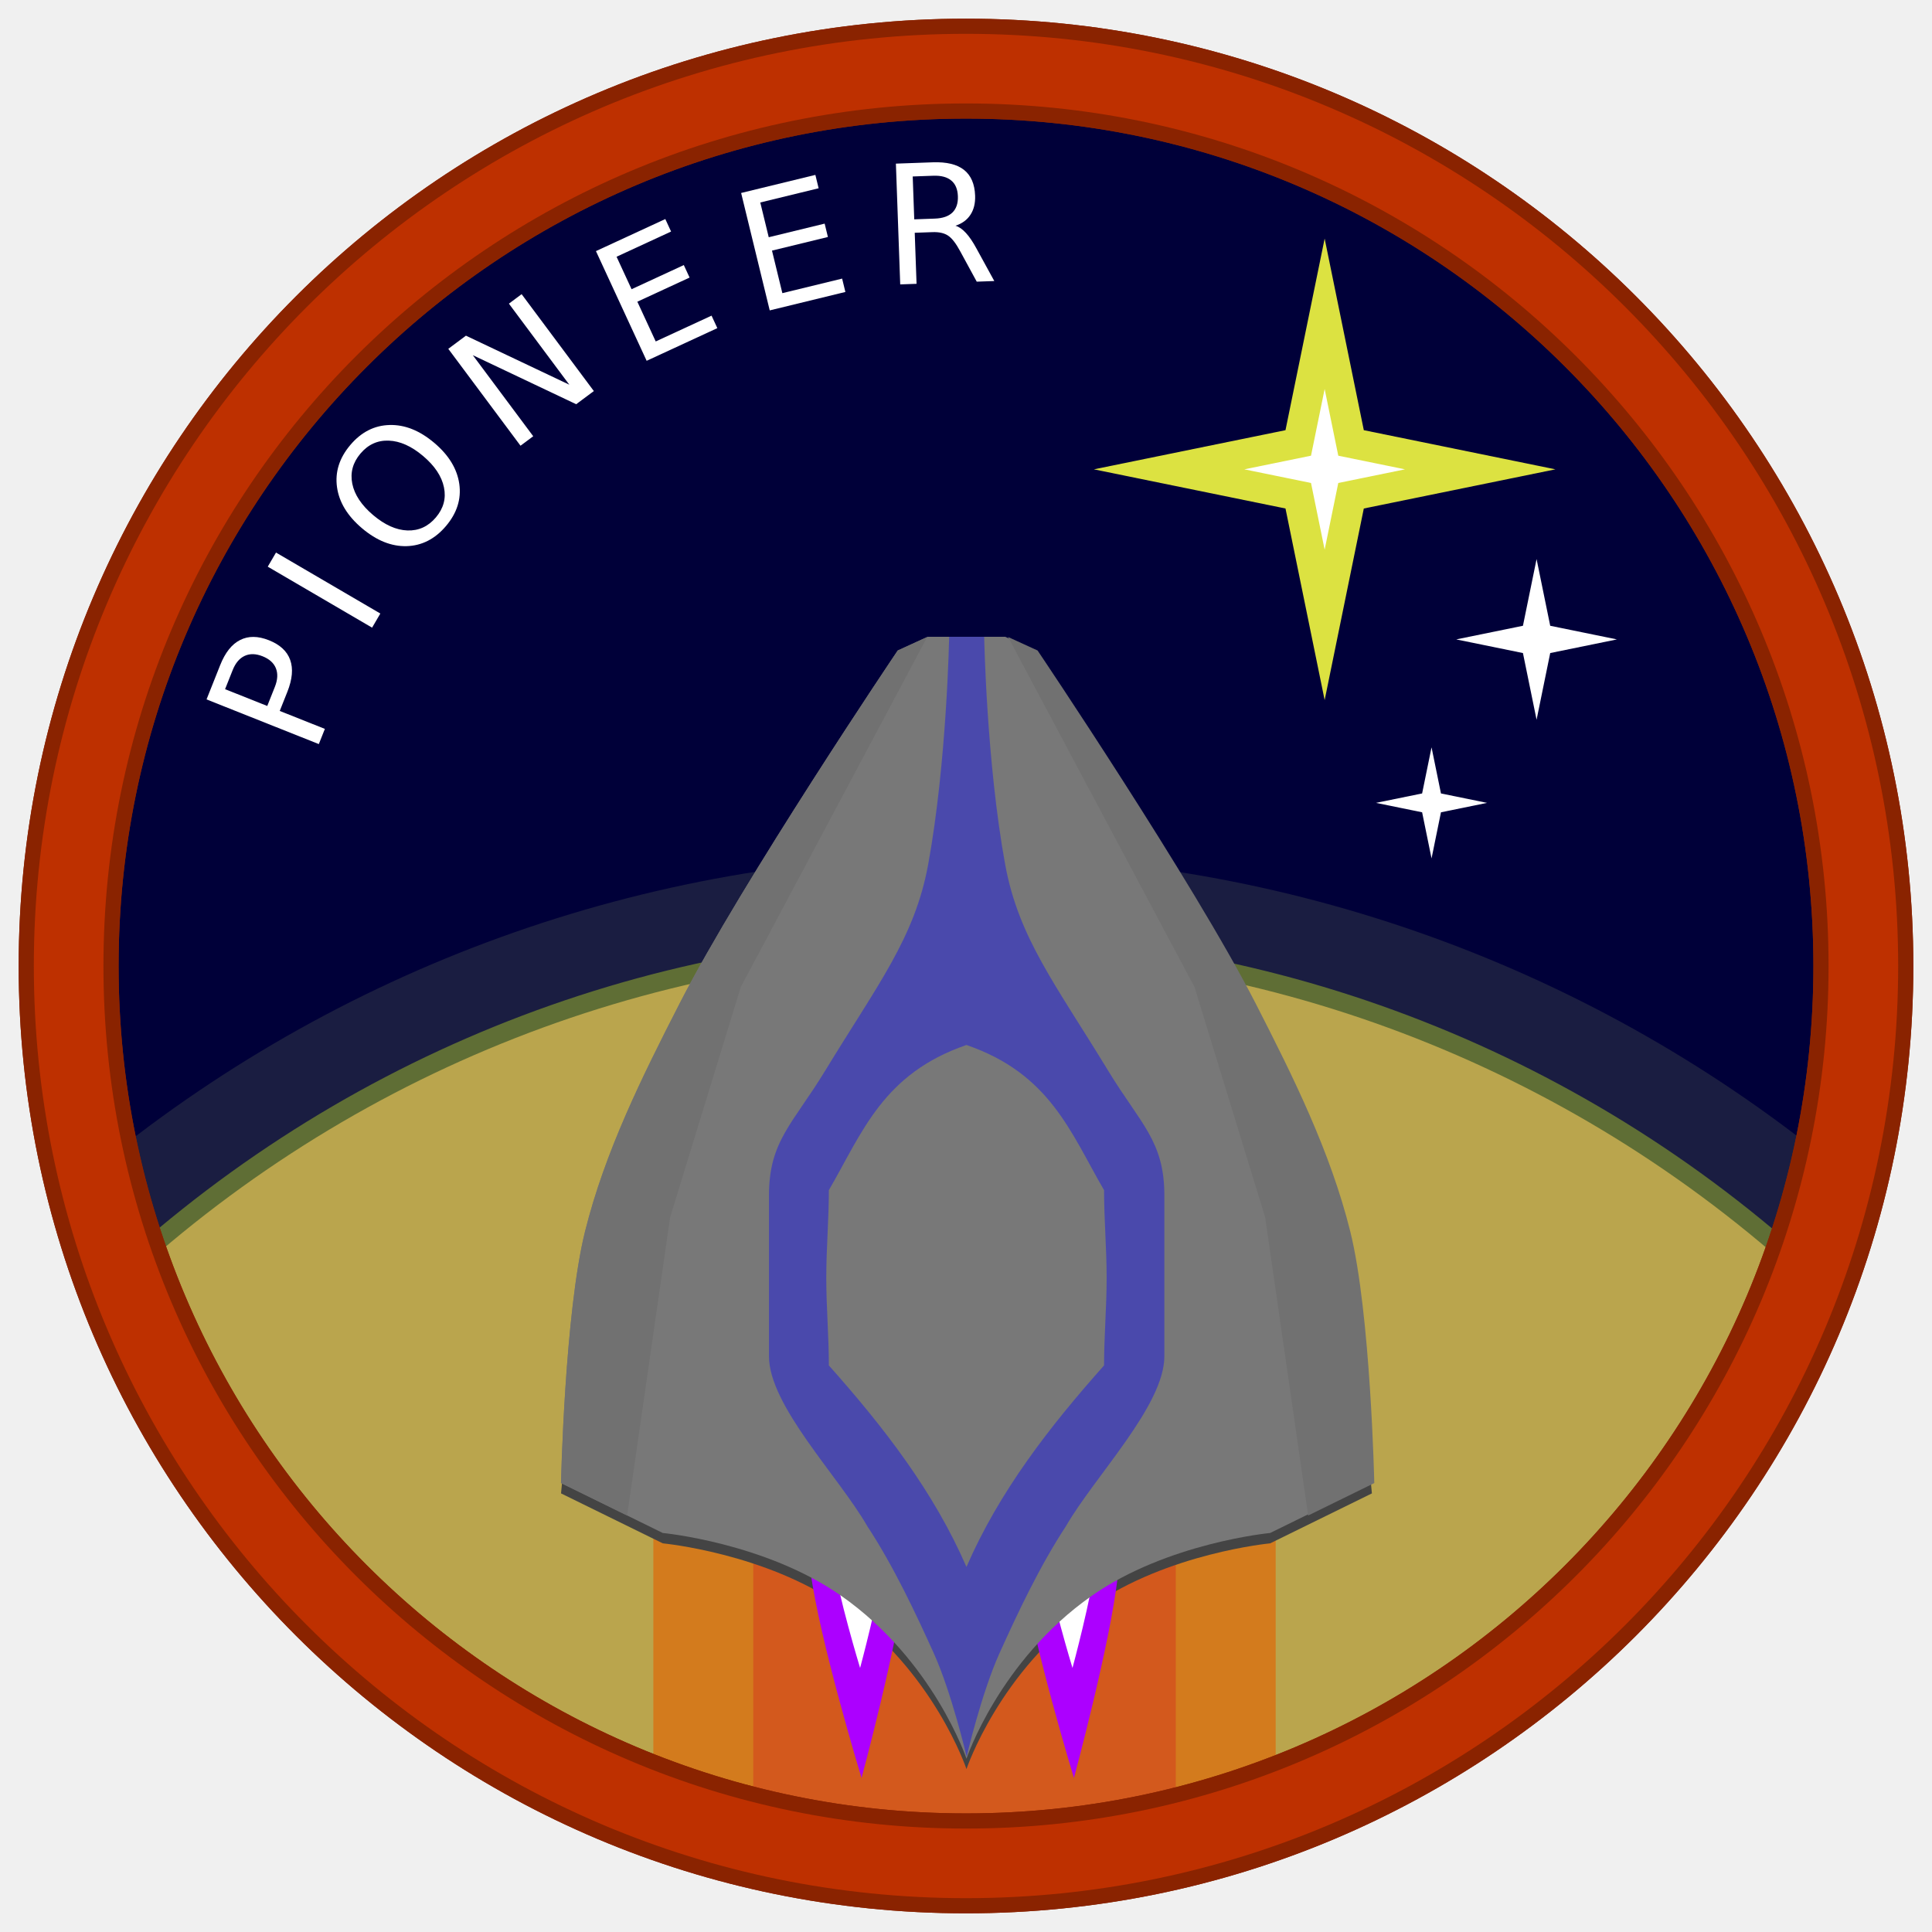
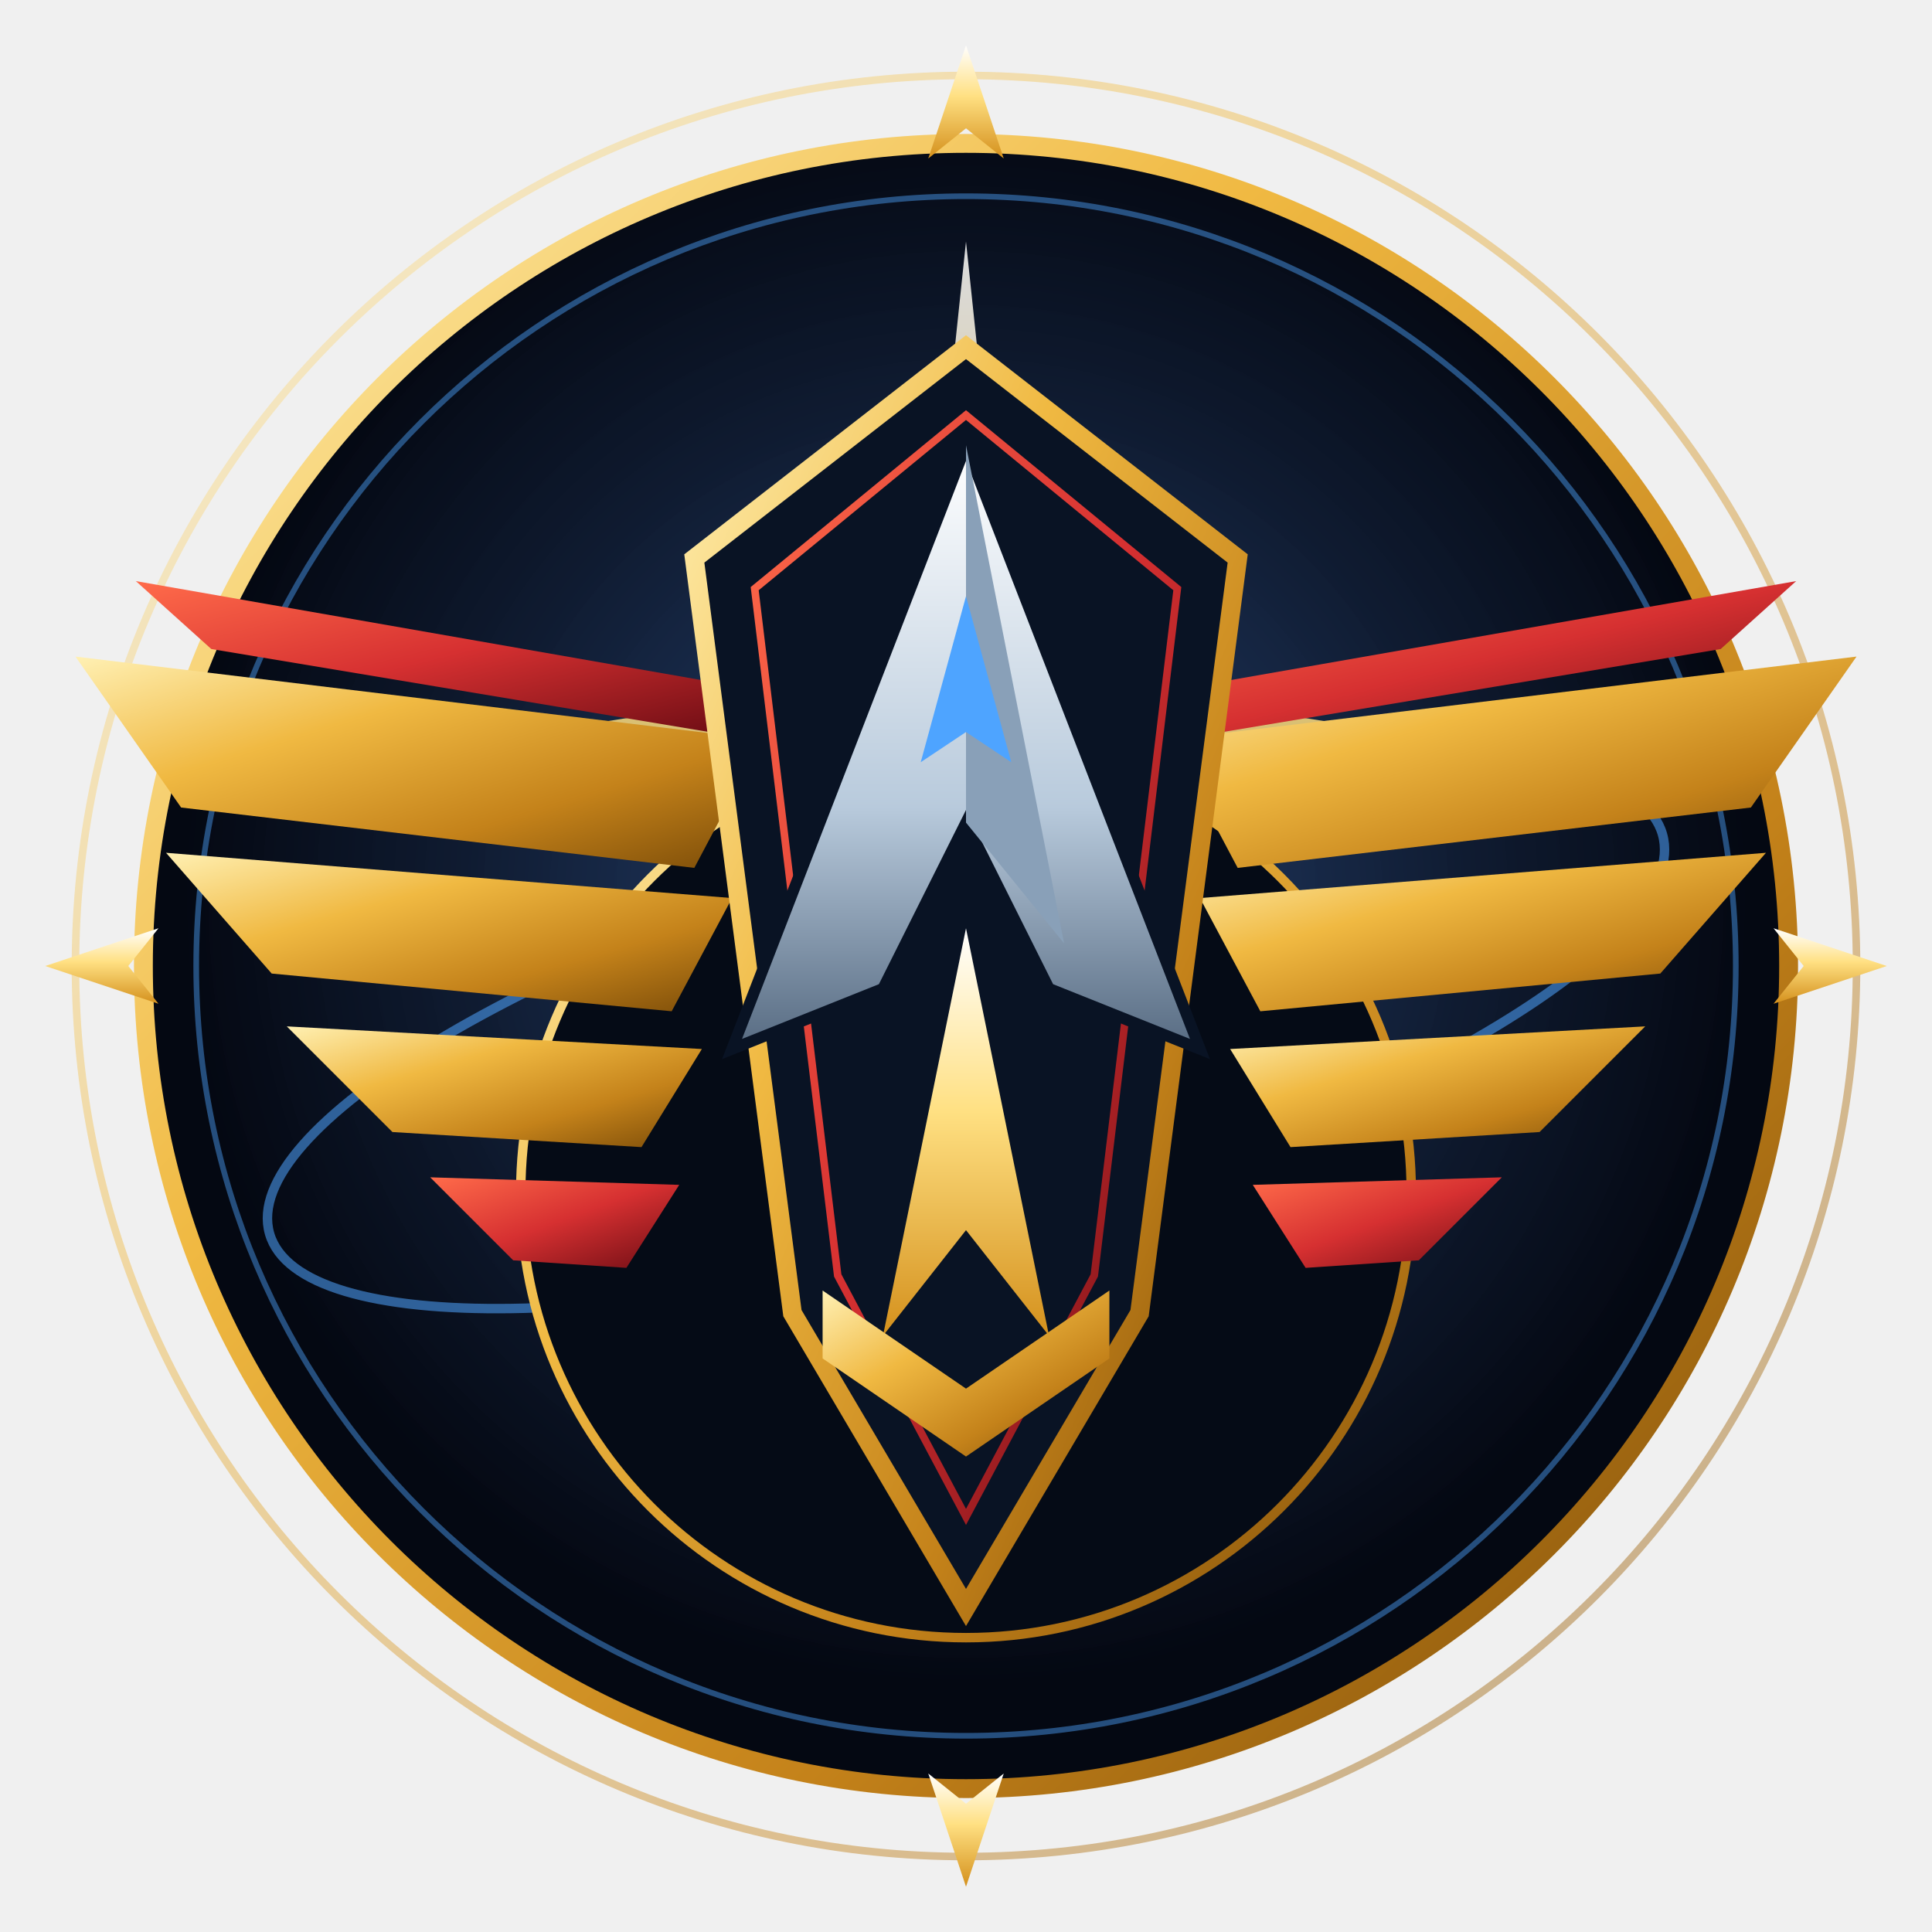
- <svg xmlns="http://www.w3.org/2000/svg" width="731.486" height="731.486" viewBox="0 0 193.539 193.539" version="1.1" id="svg5246">
-   <defs id="defs5240">
-     <clipPath clipPathUnits="userSpaceOnUse" id="clipPath3950">
-       <circle r="178.571" cy="114" cx="485.714" style="display:inline;fill:#000039;fill-opacity:1;stroke:none" id="path3952" transform="matrix(0.6537456,0,0,0.6537456,168.1807,-124.6918)" />
-     </clipPath>
+ <svg xmlns="http://www.w3.org/2000/svg" width="512" height="512" viewBox="0 0 512 512">
+   <defs>
+     <radialGradient id="coreGlow" cx="50%" cy="46%" r="48%">
+       <stop offset="0%" stop-color="#1c3b6e" stop-opacity="0.95" />
+       <stop offset="65%" stop-color="#0a162c" stop-opacity="0.98" />
+       <stop offset="100%" stop-color="#040812" stop-opacity="1" />
+     </radialGradient>
+     <linearGradient id="goldMain" x1="0%" y1="0%" x2="100%" y2="100%">
+       <stop offset="0%" stop-color="#fff0b3" />
+       <stop offset="35%" stop-color="#f0b942" />
+       <stop offset="70%" stop-color="#c4821a" />
+       <stop offset="100%" stop-color="#7a4b08" />
+     </linearGradient>
+     <linearGradient id="goldBright" x1="0%" y1="0%" x2="0%" y2="100%">
+       <stop offset="0%" stop-color="#ffffff" />
+       <stop offset="45%" stop-color="#ffe082" />
+       <stop offset="100%" stop-color="#d4901c" />
+     </linearGradient>
+     <linearGradient id="crimsonWing" x1="0%" y1="0%" x2="100%" y2="100%">
+       <stop offset="0%" stop-color="#ff6b4a" />
+       <stop offset="50%" stop-color="#d63031" />
+       <stop offset="100%" stop-color="#6e0d14" />
+     </linearGradient>
+     <linearGradient id="shipSteel" x1="0%" y1="0%" x2="0%" y2="100%">
+       <stop offset="0%" stop-color="#ffffff" />
+       <stop offset="60%" stop-color="#b8cadc" />
+       <stop offset="100%" stop-color="#576b82" />
+     </linearGradient>
+     <radialGradient id="sunBurst" cx="50%" cy="38%" r="35%">
+       <stop offset="0%" stop-color="#ffffff" stop-opacity="1" />
+       <stop offset="40%" stop-color="#ffcf56" stop-opacity="0.9" />
+       <stop offset="100%" stop-color="#ff6b35" stop-opacity="0" />
+     </radialGradient>
  </defs>
-   <g id="layer1" transform="translate(-12.08761,-36.94476)">
-     <circle id="path3131" style="display:inline;fill:#000039;fill-opacity:1;stroke:none;stroke-width:0.503" cx="108.857" cy="133.714" r="89.894" />
-     <circle r="89.894" cy="133.714" cx="108.857" style="display:inline;fill:#000039;fill-opacity:1;stroke:none;stroke-width:0.503" id="path3806-4" />
-     <path style="display:inline;fill:#505a53;fill-opacity:0.324;stroke:none;stroke-width:2.91" clip-path="none" d="M 365.744 323.814 A 519.71 519.71 0 0 0 34.143 443.926 A 341.995 341.995 0 0 0 365.742 704.201 A 341.995 341.995 0 0 0 697.365 443.607 A 519.71 519.71 0 0 0 365.744 323.814 z " id="path4517" transform="matrix(0.2645833,0,0,0.2645833,12.08761,36.94476)" />
-     <path style="display:inline;fill:#baa54d;fill-opacity:1;stroke:#5f6e35;stroke-width:1.847;stroke-miterlimit:4;stroke-dasharray:none;stroke-opacity:1" clip-path="none" d="m 108.856,131.442 a 126.587,128.685 0 0 0 -87.078,35.375 94.228,95.79 0 0 0 87.06,59.528 94.228,95.79 0 0 0 86.97,-59.526 126.587,128.685 0 0 0 -86.952,-35.377 z" id="path3806-7" />
-     <rect style="display:inline;fill:#d37b1d;fill-opacity:1;fill-rule:nonzero;stroke:none;stroke-width:0.259" id="rect3845" width="62.342" height="40.599" x="77.538" y="181.197" />
-     <path style="display:inline;fill:#dce241;fill-opacity:1;fill-rule:nonzero;stroke:none;stroke-width:0.259" id="path3849" d="m 167.903,83.961 -19.195,3.923 -3.923,19.195 -3.923,-19.195 -19.195,-3.923 19.195,-3.923 3.923,-19.195 3.923,19.195 z" />
-     <rect style="display:inline;fill:#d3591d;fill-opacity:1;fill-rule:nonzero;stroke:none;stroke-width:0.259" id="rect3845-4" width="42.326" height="40.599" x="87.546" y="181.197" />
-     <path style="display:inline;fill:#ffffff;fill-opacity:1;fill-rule:nonzero;stroke:none;stroke-width:0.09" id="path3849-0" d="m 152.833,83.961 -6.682,1.366 -1.366,6.682 -1.366,-6.682 -6.682,-1.366 6.682,-1.366 1.366,-6.682 1.366,6.682 z" />
-     <path style="display:inline;fill:#ffffff;fill-opacity:1;fill-rule:nonzero;stroke:none;stroke-width:0.09" id="path3849-0-1" d="m 174.063,100.998 -6.682,1.366 -1.366,6.682 -1.366,-6.682 -6.682,-1.366 6.682,-1.366 1.366,-6.682 1.366,6.682 z" />
-     <path style="display:inline;fill:#ffffff;fill-opacity:1;fill-rule:nonzero;stroke:none;stroke-width:0.062" id="path3849-0-1-7" d="m 161.057,117.373 -4.62,0.944 -0.944,4.62 -0.944,-4.62 -4.62,-0.944 4.62,-0.944 0.944,-4.62 0.944,4.62 z" />
-     <path id="path2997-1-1" style="display:inline;fill:#444444;fill-opacity:1;fill-rule:nonzero;stroke:none;stroke-width:0.259" d="m 121.441,197.851 c 7.608,-5.329 17.885,-6.301 17.885,-6.301 l 10.193,-5.004 -2.409,-25.205 -9.452,-22.796 -21.869,-35.399 -2.993,-1.371 h -3.892 -3.892 l -2.993,1.371 -21.869,35.399 -9.452,22.796 -2.409,25.205 10.193,5.004 c 0,0 10.277,0.972 17.885,6.301 9.254,6.483 12.538,16.309 12.538,16.309 0,0 3.284,-9.827 12.538,-16.309 z" />
-     <g style="display:inline" id="g3893" transform="matrix(0.259468,0,0,0.259468,-24.00902,33.79327)">
-       <path id="path3873" d="m 452.043,590.645 c -1.397,5.979 -0.78,22.147 0,28.183 3.392,26.257 19.698,79.782 19.698,79.782 0,0 14.187,-52.455 16.92,-78.014 0.7,-6.547 2.392,-23.356 0,-29.698 -1.903,-5.044 -13.136,-13.567 -13.136,-13.567 h -13.633 c 0,0 -8.768,8.688 -9.849,13.314 z" style="fill:#ac00ff;fill-opacity:1;stroke:none" />
-       <path id="path3873-0" d="m 460.744,598.887 c -0.741,3.169 -0.413,11.738 0,14.937 1.798,13.916 10.44,42.284 10.44,42.284 0,0 7.519,-27.801 8.968,-41.347 0.371,-3.47 1.268,-12.379 0,-15.74 -1.008,-2.673 -6.962,-7.191 -6.962,-7.191 h -7.225 c 0,0 -4.647,4.605 -5.22,7.057 z" style="display:inline;fill:#ffffff;fill-opacity:1;stroke:none" />
-     </g>
-     <g transform="matrix(0.259468,0,0,0.259468,-2.732639,33.79327)" style="display:inline" id="g3893-9">
-       <path id="path3873-4" d="m 452.043,590.645 c -1.397,5.979 -0.78,22.147 0,28.183 3.392,26.257 19.698,79.782 19.698,79.782 0,0 14.187,-52.455 16.92,-78.014 0.7,-6.547 2.392,-23.356 0,-29.698 -1.903,-5.044 -13.136,-13.567 -13.136,-13.567 h -13.633 c 0,0 -8.768,8.688 -9.849,13.314 z" style="fill:#ac00ff;fill-opacity:1;stroke:none" />
-       <path id="path3873-0-8" d="m 460.744,598.887 c -0.741,3.169 -0.413,11.738 0,14.937 1.798,13.916 10.44,42.284 10.44,42.284 0,0 7.519,-27.801 8.968,-41.347 0.371,-3.47 1.268,-12.379 0,-15.74 -1.008,-2.673 -6.962,-7.191 -6.962,-7.191 h -7.225 c 0,0 -4.647,4.605 -5.22,7.057 z" style="display:inline;fill:#ffffff;fill-opacity:1;stroke:none" />
-     </g>
-     <path id="path2997-1" style="display:inline;fill:#787878;fill-opacity:1;fill-rule:nonzero;stroke:none;stroke-width:0.259" d="m 121.441,196.813 c 7.608,-5.329 17.885,-6.301 17.885,-6.301 l 10.193,-5.004 c 0,0 -0.369,-17.016 -2.409,-25.205 -1.989,-7.982 -5.703,-15.474 -9.452,-22.796 -6.321,-12.346 -21.869,-35.399 -21.869,-35.399 l -2.993,-1.371 h -3.892 -3.892 l -2.993,1.371 c 0,0 -15.548,23.053 -21.869,35.399 -3.749,7.322 -7.463,14.814 -9.452,22.796 -2.04,8.19 -2.409,25.205 -2.409,25.205 l 10.193,5.004 c 0,0 10.277,0.972 17.885,6.301 9.254,6.483 12.538,16.309 12.538,16.309 0,0 3.284,-9.827 12.538,-16.309 z" />
-     <path style="display:inline;opacity:0.614;fill:#0200ff;fill-opacity:0.627;stroke:none;stroke-width:0.259" d="m 107.168,100.736 c 0,0 -0.225,12.535 -2.1,22.801 -1.346,7.368 -5.074,12.051 -10.346,20.709 -3.218,5.284 -5.603,7.009 -5.603,12.446 v 16.119 c 0,4.946 6.97,12.013 9.86,17.036 2.629,3.993 4.873,8.781 6.657,12.73 1.784,3.949 3.284,10.338 3.284,10.338 0,0 1.5,-6.389 3.284,-10.338 1.783,-3.949 4.028,-8.737 6.657,-12.73 2.89,-5.023 9.868,-12.09 9.868,-17.036 v -16.119 c 0,-5.438 -2.385,-7.162 -5.603,-12.446 -5.272,-8.658 -9,-13.341 -10.346,-20.709 -1.875,-10.266 -2.1,-22.801 -2.1,-22.801 h -1.76 z m 1.735,40.891 c 8.374,2.883 10.422,8.747 13.784,14.546 0,2.927 0.259,5.855 0.259,8.781 0,2.927 -0.259,5.846 -0.259,8.773 -5.524,6.203 -10.521,12.668 -13.784,20.182 -3.263,-7.514 -8.26,-13.979 -13.784,-20.182 0,-2.927 -0.259,-5.846 -0.259,-8.773 0,-2.927 0.259,-5.855 0.259,-8.781 3.362,-5.799 5.41,-11.663 13.784,-14.546 z" id="path4024-2" />
-     <path style="display:inline;fill:#717171;fill-opacity:1;stroke:none;stroke-width:0.259" d="m 104.976,100.754 -2.96,1.354 c 0,0 -15.547,23.056 -21.868,35.401 -3.749,7.322 -7.466,14.811 -9.454,22.793 -2.04,8.19 -2.408,25.209 -2.408,25.209 l 6.625,3.251 4.306,-29.871 7.079,-23.068 z" id="path3815" />
-     <path style="display:inline;fill:#717171;fill-opacity:1;stroke:none;stroke-width:0.259" d="m 113.068,100.754 2.96,1.354 c 0,0 15.547,23.056 21.868,35.401 3.749,7.322 7.466,14.811 9.454,22.793 2.04,8.19 2.408,25.209 2.408,25.209 l -6.625,3.251 -4.306,-29.871 -7.079,-23.068 z" id="path3815-4" />
-     <circle r="89.894" cy="133.714" cx="108.857" style="display:inline;fill:none;stroke:#8a2300;stroke-width:10.009;stroke-miterlimit:4;stroke-dasharray:none;stroke-opacity:1" id="path3806" />
-     <circle r="89.894" cy="133.714" cx="108.857" style="display:inline;fill:none;stroke:#8a2300;stroke-width:10.009;stroke-miterlimit:4;stroke-dasharray:none;stroke-opacity:1" id="path3806-1" />
-     <circle r="89.894" cy="133.714" cx="108.857" style="display:inline;fill:none;stroke:#be3000;stroke-width:6.973;stroke-miterlimit:4;stroke-dasharray:none;stroke-opacity:1" id="path3806-1-9" />
-     <circle style="display:inline;fill:none;stroke:none;stroke-width:0.383" id="path3806-4-5" transform="rotate(-162.4399)" cx="-144.127" cy="-94.641" r="68.453" />
-     <g transform="matrix(0.259468,0,0,0.259468,-24.00902,41.57731)" aria-label="PIONEER" style="font-style:normal;font-variant:normal;font-weight:normal;font-stretch:normal;font-size:64px;line-height:0%;font-family:TitilliumMaps29L;-inkscape-font-specification:TitilliumMaps29L;letter-spacing:10.86px;word-spacing:0px;display:inline;fill:#ffffff;fill-opacity:1;stroke:none" id="text4114">
-       <path d="m 226.014,248.224 16.289,6.483 2.935,-7.375 q 1.629,-4.094 0.4,-7.173 -1.23,-3.079 -5.149,-4.639 -3.891,-1.548 -6.9,-0.156 -3.009,1.392 -4.639,5.486 z m -7.154,3.947 5.269,-13.24 q 2.901,-7.288 7.69,-9.687 4.772,-2.44 11.13,0.091 6.417,2.554 8.207,7.605 1.802,5.022 -1.099,12.31 l -2.935,7.375 17.421,6.933 -2.334,5.865 z" style="font-size:64px;line-height:1000%" id="path5181" />
-       <path d="m 242.494,200.928 3.185,-5.45 40.281,23.542 -3.185,5.45 z" style="font-size:64px;line-height:1000%" id="path5183" />
-       <path d="m 278.285,157.255 q -4.442,5.247 -3.156,11.659 1.307,6.388 8.056,12.103 6.726,5.694 13.242,5.929 6.536,0.211 10.979,-5.036 4.442,-5.247 3.115,-11.611 -1.307,-6.388 -8.032,-12.082 -6.75,-5.714 -13.266,-5.949 -6.496,-0.259 -10.938,4.988 z m -3.911,-3.312 q 6.34,-7.489 15.169,-7.712 8.805,-0.243 17.248,6.905 8.419,7.128 9.655,15.872 1.212,8.724 -5.128,16.213 -6.361,7.513 -15.185,7.78 -8.805,0.243 -17.248,-6.905 -8.443,-7.148 -9.655,-15.872 -1.216,-8.768 5.145,-16.281 z" style="font-size:64px;line-height:1000%" id="path5185" />
-       <path d="m 312.193,116.822 6.815,-5.08 39.912,18.932 -23.325,-31.295 4.911,-3.66 27.882,37.408 -6.815,5.08 -39.912,-18.932 23.325,31.295 -4.911,3.66 z" style="font-size:64px;line-height:1000%" id="path5187" />
-       <path d="m 369.202,79.094 26.778,-12.376 2.229,4.822 -21.048,9.728 5.795,12.538 20.169,-9.321 2.229,4.822 -20.169,9.321 7.093,15.347 21.559,-9.964 2.229,4.822 -27.289,12.612 z" style="font-size:64px;line-height:1000%" id="path5189" />
-       <path d="m 425.255,56.65 28.662,-6.98 1.257,5.162 -22.529,5.487 3.268,13.42 21.588,-5.258 1.257,5.162 -21.588,5.258 4,16.426 23.076,-5.62 1.257,5.162 -29.209,7.114 z" style="font-size:64px;line-height:1000%" id="path5191" />
-       <path d="m 508.003,69.294 q 2.055,0.614 4.04,2.795 2.017,2.179 4.094,6.045 l 6.858,12.513 -6.777,0.243 -6.393,-11.748 q -2.479,-4.602 -4.72,-6.054 -2.21,-1.453 -5.957,-1.319 l -6.871,0.246 0.705,19.706 -6.308,0.226 -1.669,-46.626 14.241,-0.51 q 7.995,-0.286 12.049,2.915 4.055,3.201 4.296,9.946 0.158,4.403 -1.8,7.382 -1.926,2.977 -5.79,4.241 z m -16.503,-19.016 0.592,16.552 7.932,-0.284 q 4.56,-0.163 6.796,-2.338 2.266,-2.207 2.12,-6.299 -0.146,-4.091 -2.562,-6.068 -2.386,-2.01 -6.946,-1.846 z" style="font-size:64px;line-height:1000%" id="path5193" />
-     </g>
-   </g>
+   <circle cx="256" cy="256" r="236" fill="none" stroke="url(#goldMain)" stroke-width="2" stroke-opacity="0.45" />
+   <circle cx="256" cy="256" r="218" fill="url(#coreGlow)" stroke="url(#goldMain)" stroke-width="5" />
+   <circle cx="256" cy="256" r="204" fill="none" stroke="#4ea4ff" stroke-width="1.5" stroke-opacity="0.45" />
+   <polygon points="256,12 266,42 256,34 246,42" fill="url(#goldBright)" />
+   <polygon points="256,500 266,470 256,478 246,470" fill="url(#goldBright)" />
+   <polygon points="12,256 42,266 34,256 42,246" fill="url(#goldBright)" />
+   <polygon points="500,256 470,266 478,256 470,246" fill="url(#goldBright)" />
+   <ellipse cx="256" cy="274" rx="192" ry="52" transform="rotate(-16 256 274)" fill="none" stroke="#4ea4ff" stroke-width="2.5" stroke-opacity="0.55" />
+   <circle cx="256" cy="316" r="118" fill="#050b16" stroke="url(#goldMain)" stroke-width="2.5" />
+   <circle cx="256" cy="196" r="68" fill="url(#sunBurst)" />
+   <polygon points="256,64 268,178 382,196 268,214 256,328 244,214 130,196 244,178" fill="url(#goldBright)" fill-opacity="0.85" />
+   <polygon points="20,174 202,196 184,230 48,214" fill="url(#goldMain)" />
+   <polygon points="492,174 310,196 328,230 464,214" fill="url(#goldMain)" />
+   <polygon points="36,154 196,182 188,194 56,172" fill="url(#crimsonWing)" />
+   <polygon points="476,154 316,182 324,194 456,172" fill="url(#crimsonWing)" />
+   <polygon points="44,226 194,238 178,268 72,258" fill="url(#goldMain)" />
+   <polygon points="468,226 318,238 334,268 440,258" fill="url(#goldMain)" />
+   <polygon points="76,272 186,278 170,304 104,300" fill="url(#goldMain)" />
+   <polygon points="436,272 326,278 342,304 408,300" fill="url(#goldMain)" />
+   <polygon points="114,312 180,314 166,336 136,334" fill="url(#crimsonWing)" />
+   <polygon points="398,312 332,314 346,336 376,334" fill="url(#crimsonWing)" />
+   <polygon points="256,92 328,148 302,348 256,426 210,348 184,148" fill="#091324" stroke="url(#goldMain)" stroke-width="5" />
+   <polygon points="256,110 312,156 290,338 256,402 222,338 200,156" fill="none" stroke="url(#crimsonWing)" stroke-width="2" />
+   <polygon points="256,118 318,278 278,262 256,218 234,262 194,278" fill="url(#shipSteel)" stroke="#091324" stroke-width="3" />
+   <polygon points="256,118 282,250 256,218" fill="#89a0b8" />
+   <polygon points="256,158 268,202 256,194 244,202" fill="#4ea4ff" />
+   <polygon points="256,246 278,354 256,326 234,354" fill="url(#goldBright)" />
+   <polygon points="218,342 256,368 294,342 294,360 256,386 218,360" fill="url(#goldMain)" />
</svg>
